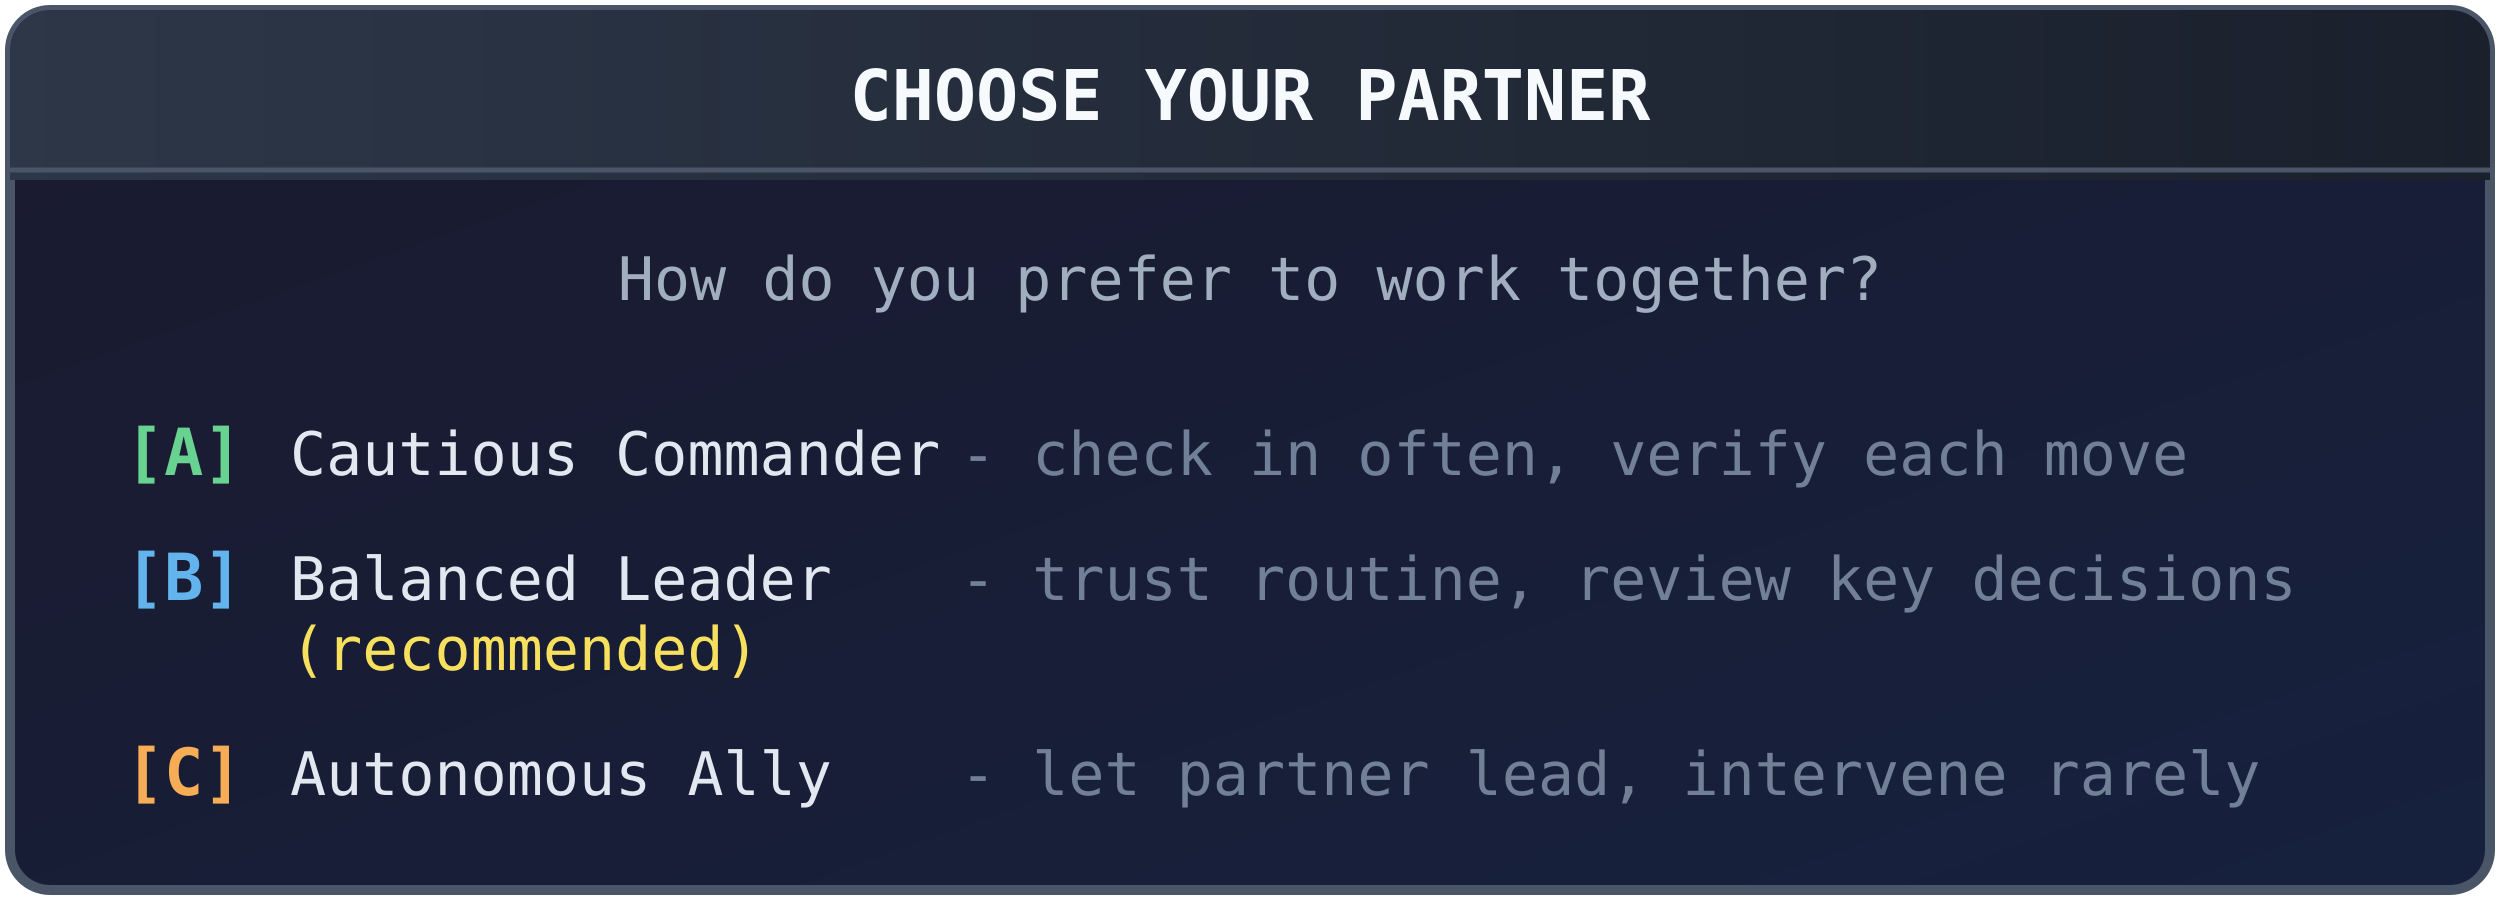
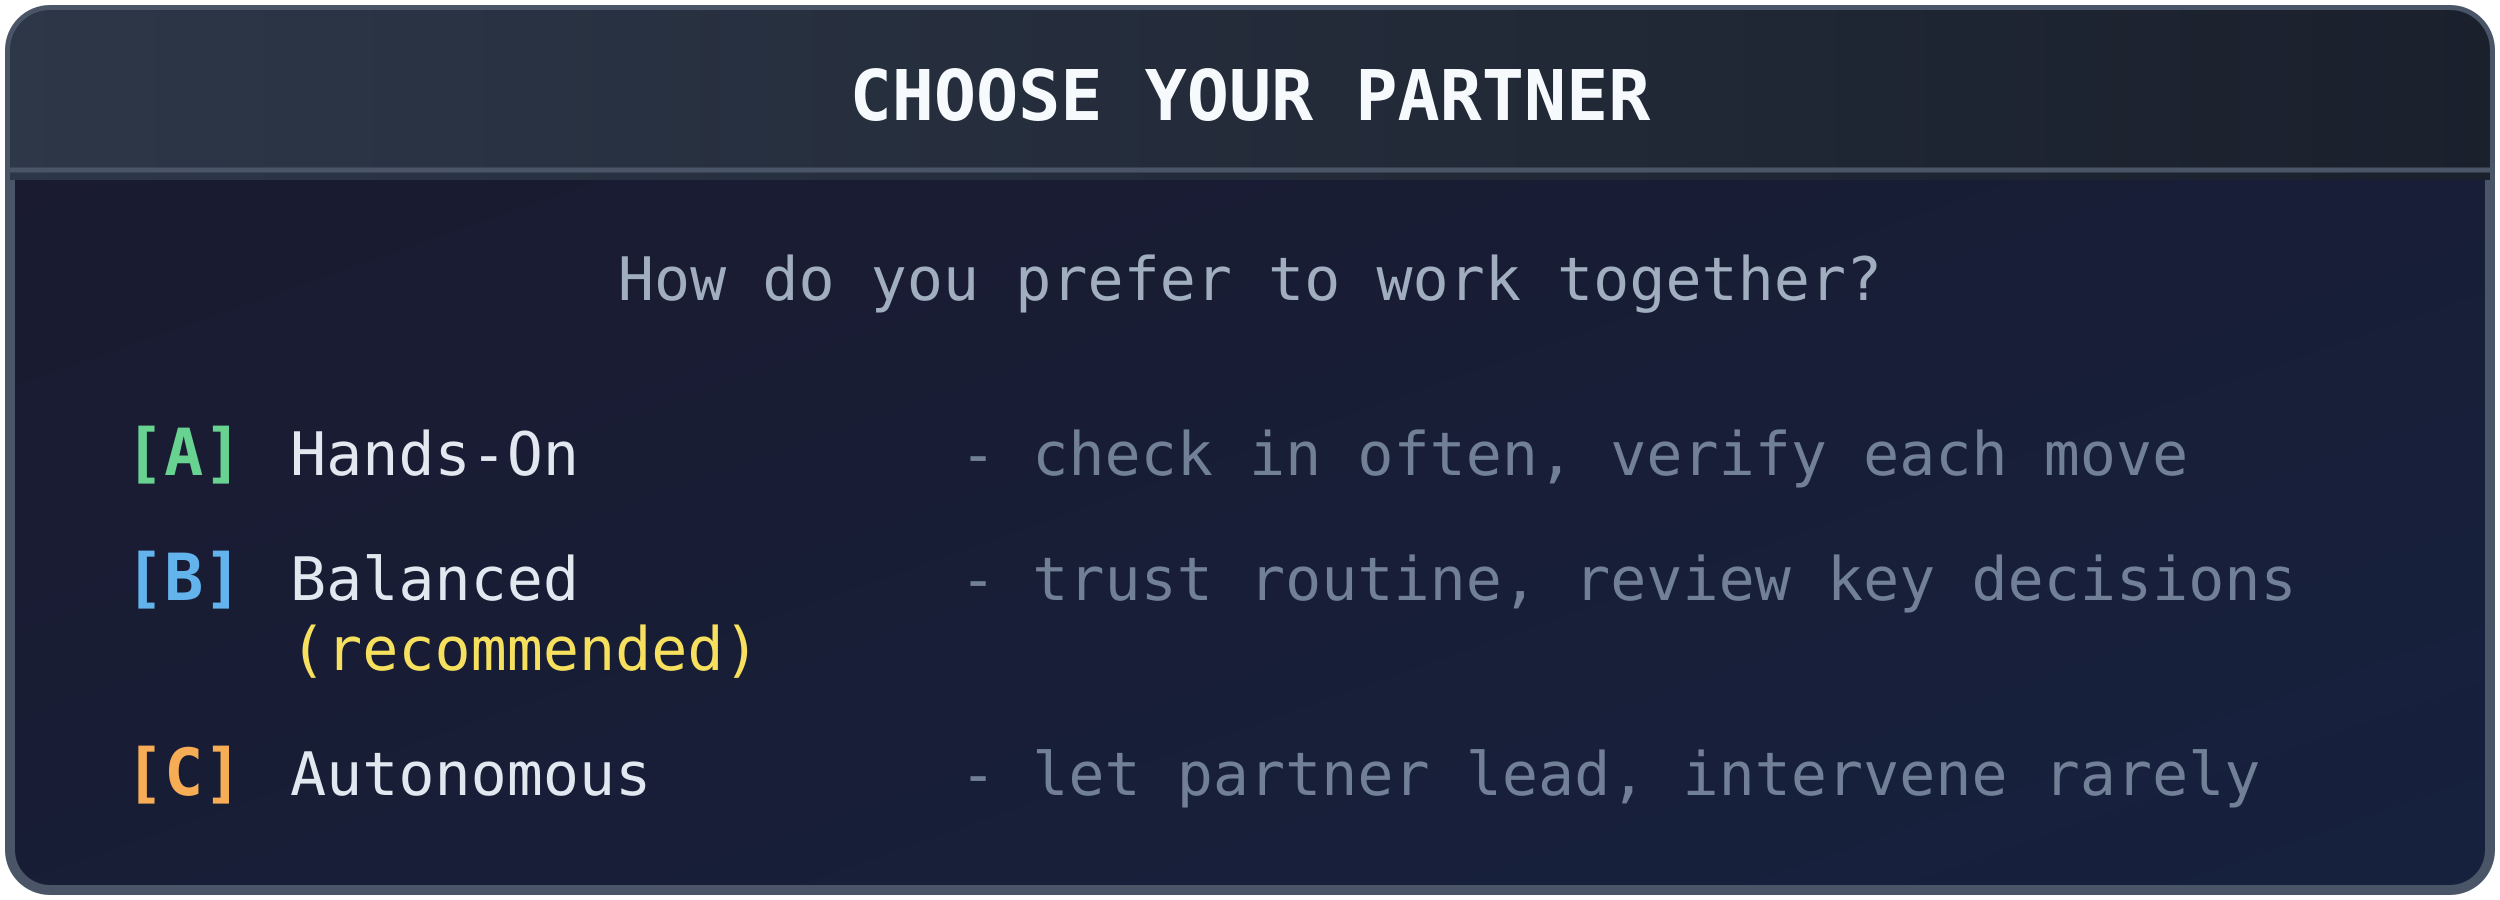
<svg xmlns="http://www.w3.org/2000/svg" viewBox="0 0 500 180">
  <defs>
    <linearGradient id="headerGrad2" x1="0%" y1="0%" x2="100%" y2="0%">
      <stop offset="0%" style="stop-color:#2d3748" />
      <stop offset="100%" style="stop-color:#1a202c" />
    </linearGradient>
    <linearGradient id="bodyGrad2" x1="0%" y1="0%" x2="100%" y2="100%">
      <stop offset="0%" style="stop-color:#1a1a2e" />
      <stop offset="100%" style="stop-color:#16213e" />
    </linearGradient>
  </defs>
  <rect x="2" y="2" width="496" height="176" rx="8" fill="url(#bodyGrad2)" stroke="#4a5568" stroke-width="2" />
  <rect x="2" y="2" width="496" height="32" rx="8" fill="url(#headerGrad2)" />
  <rect x="2" y="26" width="496" height="10" fill="url(#headerGrad2)" />
  <line x1="2" y1="34" x2="498" y2="34" stroke="#4a5568" stroke-width="1" />
  <text x="250" y="24" text-anchor="middle" fill="#f7fafc" font-family="monospace" font-size="14" font-weight="bold">CHOOSE YOUR PARTNER</text>
  <text x="250" y="60" text-anchor="middle" fill="#a0aec0" font-family="monospace" font-size="12">How do you prefer to work together?</text>
  <text x="25" y="95" fill="#68d391" font-family="monospace" font-size="13" font-weight="bold">[A]</text>
-   <text x="58" y="95" fill="#e2e8f0" font-family="monospace" font-size="12">Cautious Commander</text>
+   <text x="58" y="95" fill="#e2e8f0" font-family="monospace" font-size="12">Hands-On</text>
  <text x="192" y="95" fill="#718096" font-family="monospace" font-size="12">- check in often, verify each move</text>
  <text x="25" y="120" fill="#63b3ed" font-family="monospace" font-size="13" font-weight="bold">[B]</text>
-   <text x="58" y="120" fill="#e2e8f0" font-family="monospace" font-size="12">Balanced Leader</text>
+   <text x="58" y="120" fill="#e2e8f0" font-family="monospace" font-size="12">Balanced</text>
  <text x="192" y="120" fill="#718096" font-family="monospace" font-size="12">- trust routine, review key decisions</text>
  <text x="58" y="134" fill="#f6e05e" font-family="monospace" font-size="12">(recommended)</text>
  <text x="25" y="159" fill="#f6ad55" font-family="monospace" font-size="13" font-weight="bold">[C]</text>
-   <text x="58" y="159" fill="#e2e8f0" font-family="monospace" font-size="12">Autonomous Ally</text>
+   <text x="58" y="159" fill="#e2e8f0" font-family="monospace" font-size="12">Autonomous</text>
  <text x="192" y="159" fill="#718096" font-family="monospace" font-size="12">- let partner lead, intervene rarely</text>
</svg>
